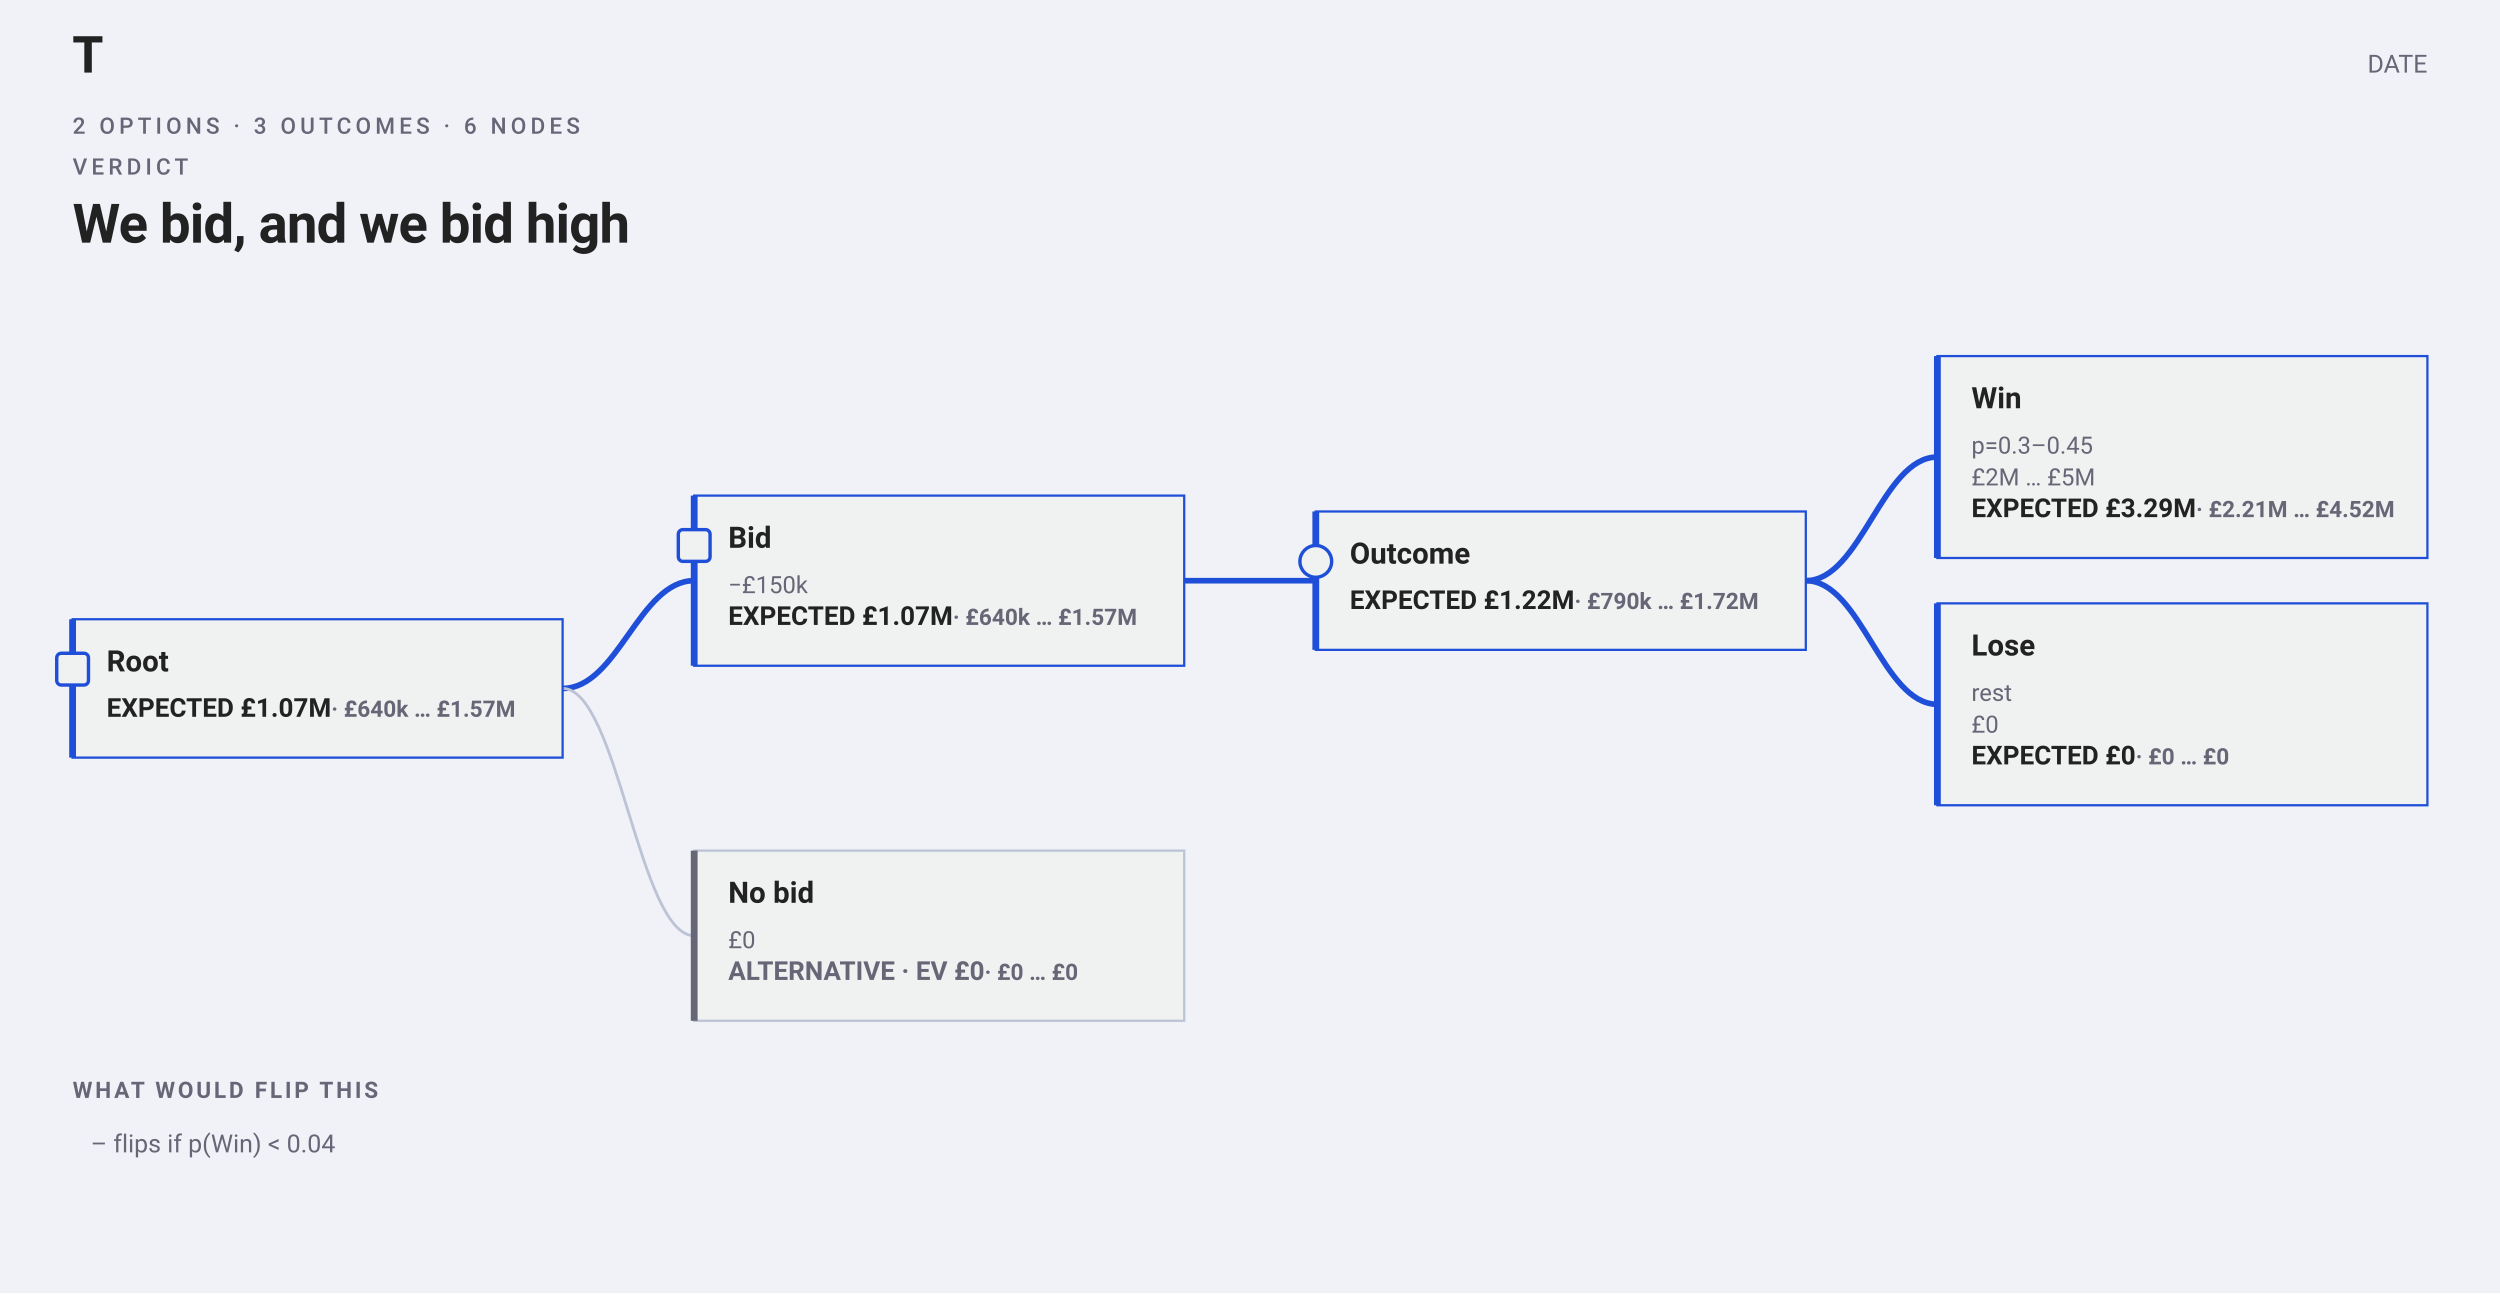
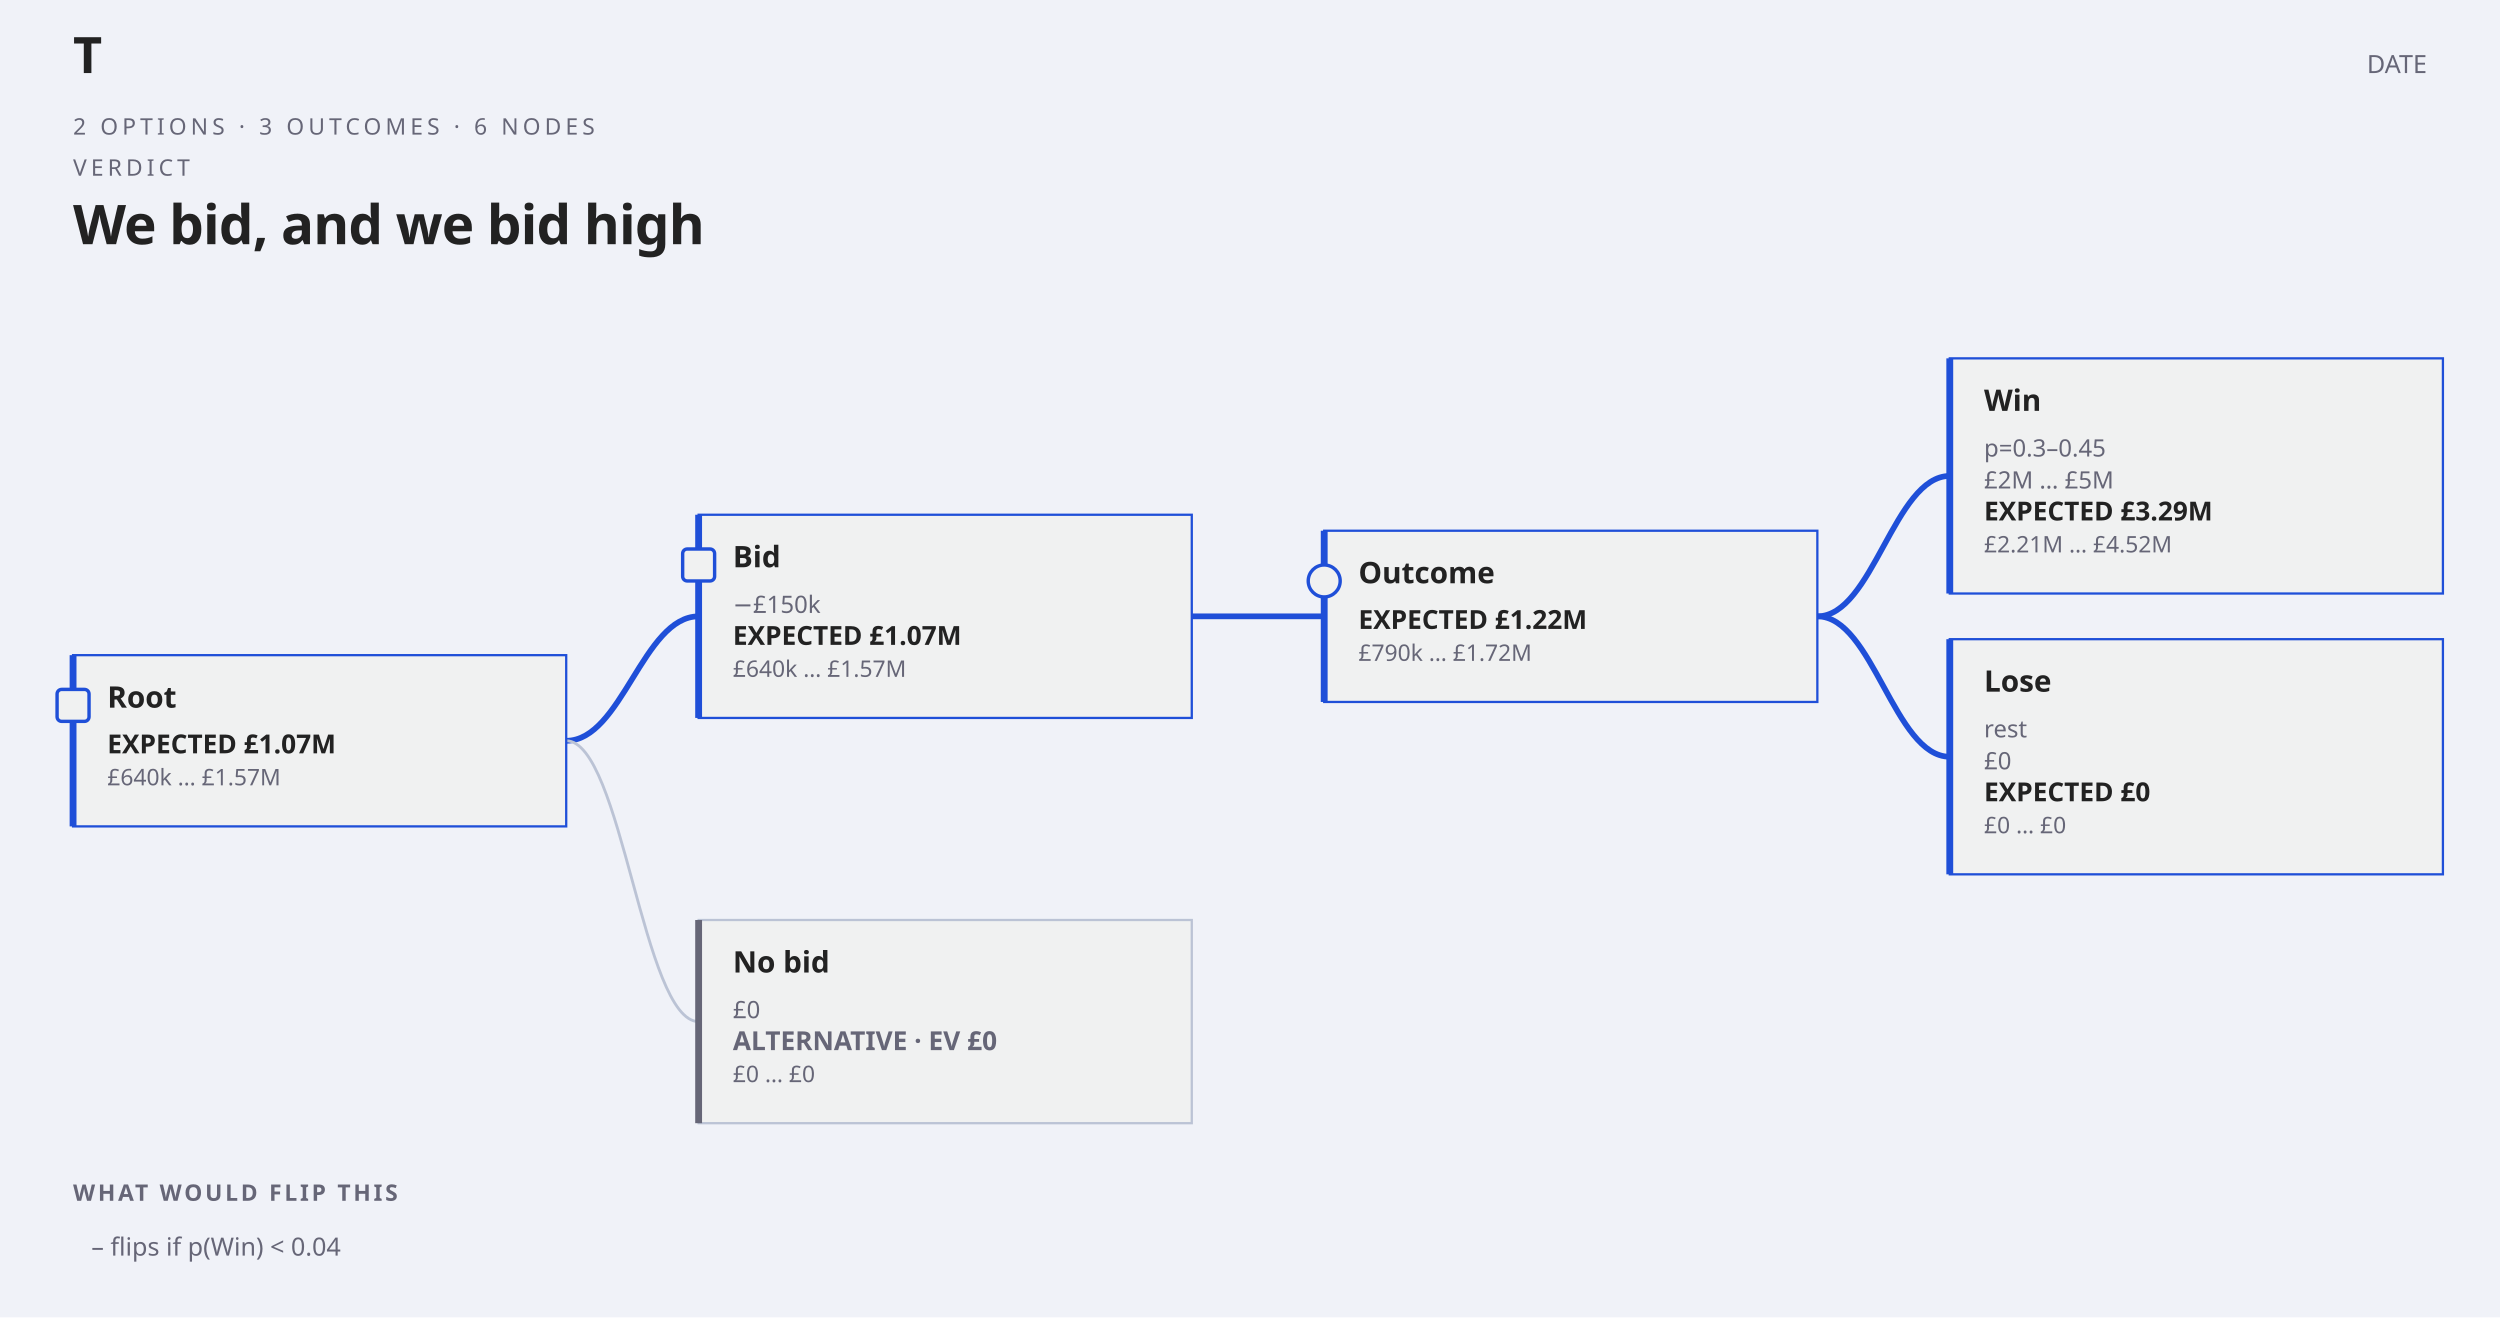
- <svg xmlns="http://www.w3.org/2000/svg" width="1102" height="570" viewBox="0 0 1102 570" font-family="-apple-system,BlinkMacSystemFont,&quot;Segoe UI&quot;,Roboto,sans-serif">
-   <rect width="1102" height="570" fill="#f0f2f8" />
-   <text x="32" y="32" font-family="&quot;Helvetica Neue&quot;,Helvetica,&quot;Segoe UI&quot;,Roboto,sans-serif" font-size="22" font-weight="700" fill="#222">T</text>
-   <text x="1070" y="32" text-anchor="end" font-size="11" fill="#667">DATE</text>
-   <text xml:space="preserve" x="32" y="58.96" font-family="-apple-system,BlinkMacSystemFont,'Segoe UI',Roboto,sans-serif" font-size="10" font-weight="500" letter-spacing="1.8" fill="#667">2 OPTIONS · 3 OUTCOMES · 6 NODES</text>
-   <text xml:space="preserve" x="32" y="76.96" font-family="-apple-system,BlinkMacSystemFont,'Segoe UI',Roboto,sans-serif" font-size="10" font-weight="500" letter-spacing="1.8" fill="#667">VERDICT</text>
-   <text xml:space="preserve" x="32" y="106.96" font-family="-apple-system,BlinkMacSystemFont,'Segoe UI',Roboto,sans-serif" font-size="24" font-weight="700" letter-spacing="-0.36" fill="#222">We bid, and we bid high</text>
-   <path data-tree-edge="" d="M 796 255.96 C 820.36 255.96, 829.64 201.46, 854 201.46" fill="none" stroke="#1F4FD8" stroke-width="2.5" />
-   <path data-tree-edge="" d="M 796 255.96 C 820.36 255.96, 829.64 310.46, 854 310.46" fill="none" stroke="#1F4FD8" stroke-width="2.5" />
-   <path data-tree-edge="" d="M 522 255.96 C 546.36 255.96, 555.64 255.96, 580 255.96" fill="none" stroke="#1F4FD8" stroke-width="2.5" />
-   <path data-tree-edge="" d="M 248 303.46 C 272.36 303.46, 281.64 255.96, 306 255.96" fill="none" stroke="#1F4FD8" stroke-width="2.5" />
-   <path data-tree-edge="" d="M 248 303.46 C 272.36 303.46, 281.64 412.46, 306 412.46" fill="none" stroke="#bbc3d5" stroke-width="1.25" />
+ <svg xmlns="http://www.w3.org/2000/svg" width="1095" height="577" viewBox="0 0 1095 577" font-family="&quot;DM Sans&quot;,sans-serif">
+   <rect width="1095" height="577" fill="#f0f2f8" />
+   <text x="32" y="32" font-family="&quot;DM Sans&quot;,sans-serif" font-size="22" font-weight="700" fill="#222">T</text>
+   <text x="1063" y="32" text-anchor="end" font-size="11" fill="#667">DATE</text>
+   <text xml:space="preserve" x="32" y="58.96" font-family="'DM Sans',sans-serif" font-size="10" font-weight="500" letter-spacing="1.8" fill="#667">2 OPTIONS · 3 OUTCOMES · 6 NODES</text>
+   <text xml:space="preserve" x="32" y="76.96" font-family="'DM Sans',sans-serif" font-size="10" font-weight="500" letter-spacing="1.8" fill="#667">VERDICT</text>
+   <text xml:space="preserve" x="32" y="106.96" font-family="'DM Sans',sans-serif" font-size="24" font-weight="700" letter-spacing="-0.36" fill="#222">We bid, and we bid high</text>
+   <path data-tree-edge="" d="M 796 269.96 C 820.36 269.96, 829.64 208.46, 854 208.46" fill="none" stroke="#1F4FD8" stroke-width="2.5" />
+   <path data-tree-edge="" d="M 796 269.96 C 820.36 269.96, 829.64 331.46, 854 331.46" fill="none" stroke="#1F4FD8" stroke-width="2.5" />
+   <path data-tree-edge="" d="M 522 269.96 C 546.36 269.96, 555.64 269.96, 580 269.96" fill="none" stroke="#1F4FD8" stroke-width="2.5" />
+   <path data-tree-edge="" d="M 248 324.46 C 272.36 324.46, 281.64 269.96, 306 269.96" fill="none" stroke="#1F4FD8" stroke-width="2.5" />
+   <path data-tree-edge="" d="M 248 324.46 C 272.36 324.46, 281.64 447.46, 306 447.46" fill="none" stroke="#bbc3d5" stroke-width="1.25" />
  <g data-tree-node="2" data-policy-state="recommended">
-     <rect x="32" y="272.96" width="216" height="61" fill="#f0f1f1" stroke="#1F4FD8" />
-     <line x1="32" y1="272.96" x2="32" y2="333.96" stroke="#1F4FD8" stroke-width="3" />
-     <rect x="25" y="287.96" width="14" height="14" rx="2" fill="#f0f1f1" stroke="#1F4FD8" stroke-width="1.5" />
-     <text x="47" y="295.96" font-size="13" font-weight="650" fill="#222">
+     <rect x="32" y="286.96" width="216" height="75" fill="#f0f1f1" stroke="#1F4FD8" />
+     <line x1="32" y1="286.96" x2="32" y2="361.96" stroke="#1F4FD8" stroke-width="3" />
+     <rect x="25" y="301.96" width="14" height="14" rx="2" fill="#f0f1f1" stroke="#1F4FD8" stroke-width="1.5" />
+     <text x="47" y="309.96" font-size="13" font-weight="650" fill="#222">
      <tspan>Root</tspan>
    </text>
-     <text x="47" y="315.96" font-size="11.5" font-weight="650" fill="#222">EXPECTED £1.07M<tspan fill="#667" font-size="10"> · £640k … £1.57M</tspan>
-     </text>
+     <text x="47" y="329.96" font-size="11.5" font-weight="650" fill="#222">EXPECTED £1.07M</text>
+     <text x="47" y="343.96" font-size="10" fill="#667">£640k … £1.57M</text>
  </g>
  <g data-tree-node="3" data-policy-state="recommended">
-     <rect x="306" y="218.46" width="216" height="75" fill="#f0f1f1" stroke="#1F4FD8" />
-     <line x1="306" y1="218.46" x2="306" y2="293.46" stroke="#1F4FD8" stroke-width="3" />
-     <rect x="299" y="233.46" width="14" height="14" rx="2" fill="#f0f1f1" stroke="#1F4FD8" stroke-width="1.5" />
-     <text x="321" y="241.46" font-size="13" font-weight="650" fill="#222">
+     <rect x="306" y="225.46" width="216" height="89" fill="#f0f1f1" stroke="#1F4FD8" />
+     <line x1="306" y1="225.46" x2="306" y2="314.46" stroke="#1F4FD8" stroke-width="3" />
+     <rect x="299" y="240.46" width="14" height="14" rx="2" fill="#f0f1f1" stroke="#1F4FD8" stroke-width="1.5" />
+     <text x="321" y="248.46" font-size="13" font-weight="650" fill="#222">
      <tspan>Bid</tspan>
    </text>
-     <text x="321" y="261.46" font-size="10.5" fill="#667">
+     <text x="321" y="268.46" font-size="10.5" fill="#667">
      <tspan>−£150k</tspan>
    </text>
-     <text x="321" y="275.46" font-size="11.5" font-weight="650" fill="#222">EXPECTED £1.07M<tspan fill="#667" font-size="10"> · £640k … £1.57M</tspan>
-     </text>
+     <text x="321" y="282.46" font-size="11.5" font-weight="650" fill="#222">EXPECTED £1.07M</text>
+     <text x="321" y="296.46" font-size="10" fill="#667">£640k … £1.57M</text>
  </g>
  <g data-tree-node="7" data-policy-state="alternative">
-     <rect x="306" y="374.96" width="216" height="75" fill="#f0f1f1" stroke="#bbc3d5" />
-     <line x1="306" y1="374.96" x2="306" y2="449.96" stroke="#667" stroke-width="3" />
-     <line x1="306" y1="389.96" x2="306" y2="403.96" stroke="#667" stroke-width="1.5" />
-     <text x="321" y="397.96" font-size="13" font-weight="650" fill="#222">
+     <rect x="306" y="402.96" width="216" height="89" fill="#f0f1f1" stroke="#bbc3d5" />
+     <line x1="306" y1="402.96" x2="306" y2="491.96" stroke="#667" stroke-width="3" />
+     <line x1="306" y1="417.96" x2="306" y2="431.96" stroke="#667" stroke-width="1.5" />
+     <text x="321" y="425.96" font-size="13" font-weight="650" fill="#222">
      <tspan>No bid</tspan>
    </text>
-     <text x="321" y="417.96" font-size="10.5" fill="#667">
+     <text x="321" y="445.96" font-size="10.5" fill="#667">
      <tspan>£0</tspan>
    </text>
-     <text x="321" y="431.96" font-size="11.5" font-weight="650" fill="#667">ALTERNATIVE · EV £0<tspan fill="#667" font-size="10"> · £0 … £0</tspan>
-     </text>
+     <text x="321" y="459.96" font-size="11.5" font-weight="650" fill="#667">ALTERNATIVE · EV £0</text>
+     <text x="321" y="473.96" font-size="10" fill="#667">£0 … £0</text>
  </g>
  <g data-tree-node="4" data-policy-state="recommended">
-     <rect x="580" y="225.46" width="216" height="61" fill="#f0f1f1" stroke="#1F4FD8" />
-     <line x1="580" y1="225.46" x2="580" y2="286.46" stroke="#1F4FD8" stroke-width="3" />
-     <circle cx="580" cy="247.46" r="7" fill="#f0f1f1" stroke="#1F4FD8" stroke-width="1.5" />
-     <text x="595" y="248.46" font-size="13" font-weight="650" fill="#222">
+     <rect x="580" y="232.46" width="216" height="75" fill="#f0f1f1" stroke="#1F4FD8" />
+     <line x1="580" y1="232.46" x2="580" y2="307.46" stroke="#1F4FD8" stroke-width="3" />
+     <circle cx="580" cy="254.46" r="7" fill="#f0f1f1" stroke="#1F4FD8" stroke-width="1.5" />
+     <text x="595" y="255.46" font-size="13" font-weight="650" fill="#222">
      <tspan>Outcome</tspan>
    </text>
-     <text x="595" y="268.46" font-size="11.5" font-weight="650" fill="#222">EXPECTED £1.22M<tspan fill="#667" font-size="10"> · £790k … £1.72M</tspan>
-     </text>
+     <text x="595" y="275.46" font-size="11.5" font-weight="650" fill="#222">EXPECTED £1.22M</text>
+     <text x="595" y="289.46" font-size="10" fill="#667">£790k … £1.72M</text>
  </g>
  <g data-tree-node="5" data-policy-state="recommended">
-     <rect x="854" y="156.96" width="216" height="89" fill="#f0f1f1" stroke="#1F4FD8" />
-     <line x1="854" y1="156.96" x2="854" y2="245.96" stroke="#1F4FD8" stroke-width="3" />
+     <rect x="854" y="156.96" width="216" height="103" fill="#f0f1f1" stroke="#1F4FD8" />
+     <line x1="854" y1="156.96" x2="854" y2="259.96" stroke="#1F4FD8" stroke-width="3" />
    <line x1="854" y1="171.96" x2="854" y2="185.96" stroke="#1F4FD8" stroke-width="1.5" />
    <text x="869" y="179.96" font-size="13" font-weight="650" fill="#222">
      <tspan>Win</tspan>
    </text>
    <text x="869" y="199.96" font-size="10.5" fill="#667">
      <tspan>p=0.3–0.45</tspan>
    </text>
    <text x="869" y="213.96" font-size="10.5" fill="#667">
      <tspan>£2M … £5M</tspan>
    </text>
-     <text x="869" y="227.96" font-size="11.5" font-weight="650" fill="#222">EXPECTED £3.29M<tspan fill="#667" font-size="10"> · £2.21M … £4.52M</tspan>
-     </text>
+     <text x="869" y="227.96" font-size="11.5" font-weight="650" fill="#222">EXPECTED £3.29M</text>
+     <text x="869" y="241.96" font-size="10" fill="#667">£2.21M … £4.52M</text>
  </g>
  <g data-tree-node="6" data-policy-state="recommended">
-     <rect x="854" y="265.96" width="216" height="89" fill="#f0f1f1" stroke="#1F4FD8" />
-     <line x1="854" y1="265.96" x2="854" y2="354.96" stroke="#1F4FD8" stroke-width="3" />
-     <line x1="854" y1="280.96" x2="854" y2="294.96" stroke="#1F4FD8" stroke-width="1.5" />
-     <text x="869" y="288.96" font-size="13" font-weight="650" fill="#222">
+     <rect x="854" y="279.96" width="216" height="103" fill="#f0f1f1" stroke="#1F4FD8" />
+     <line x1="854" y1="279.96" x2="854" y2="382.96" stroke="#1F4FD8" stroke-width="3" />
+     <line x1="854" y1="294.96" x2="854" y2="308.96" stroke="#1F4FD8" stroke-width="1.5" />
+     <text x="869" y="302.96" font-size="13" font-weight="650" fill="#222">
      <tspan>Lose</tspan>
    </text>
-     <text x="869" y="308.96" font-size="10.5" fill="#667">
+     <text x="869" y="322.96" font-size="10.5" fill="#667">
      <tspan>rest</tspan>
    </text>
-     <text x="869" y="322.96" font-size="10.5" fill="#667">
+     <text x="869" y="336.96" font-size="10.5" fill="#667">
      <tspan>£0</tspan>
    </text>
-     <text x="869" y="336.96" font-size="11.5" font-weight="650" fill="#222">EXPECTED £0<tspan fill="#667" font-size="10"> · £0 … £0</tspan>
-     </text>
+     <text x="869" y="350.96" font-size="11.5" font-weight="650" fill="#222">EXPECTED £0</text>
+     <text x="869" y="364.96" font-size="10" fill="#667">£0 … £0</text>
  </g>
-   <text x="32" y="483.96" font-size="10" font-weight="650" letter-spacing="1.2" fill="#667">WHAT WOULD FLIP THIS</text>
-   <text x="40" y="507.96" font-size="11" fill="#667">– flips if p(Win) &lt; 0.04</text>
+   <text x="32" y="525.96" font-size="10" font-weight="650" letter-spacing="1.2" fill="#667">WHAT WOULD FLIP THIS</text>
+   <text x="40" y="549.96" font-size="11" fill="#667">– flips if p(Win) &lt; 0.04</text>
</svg>
